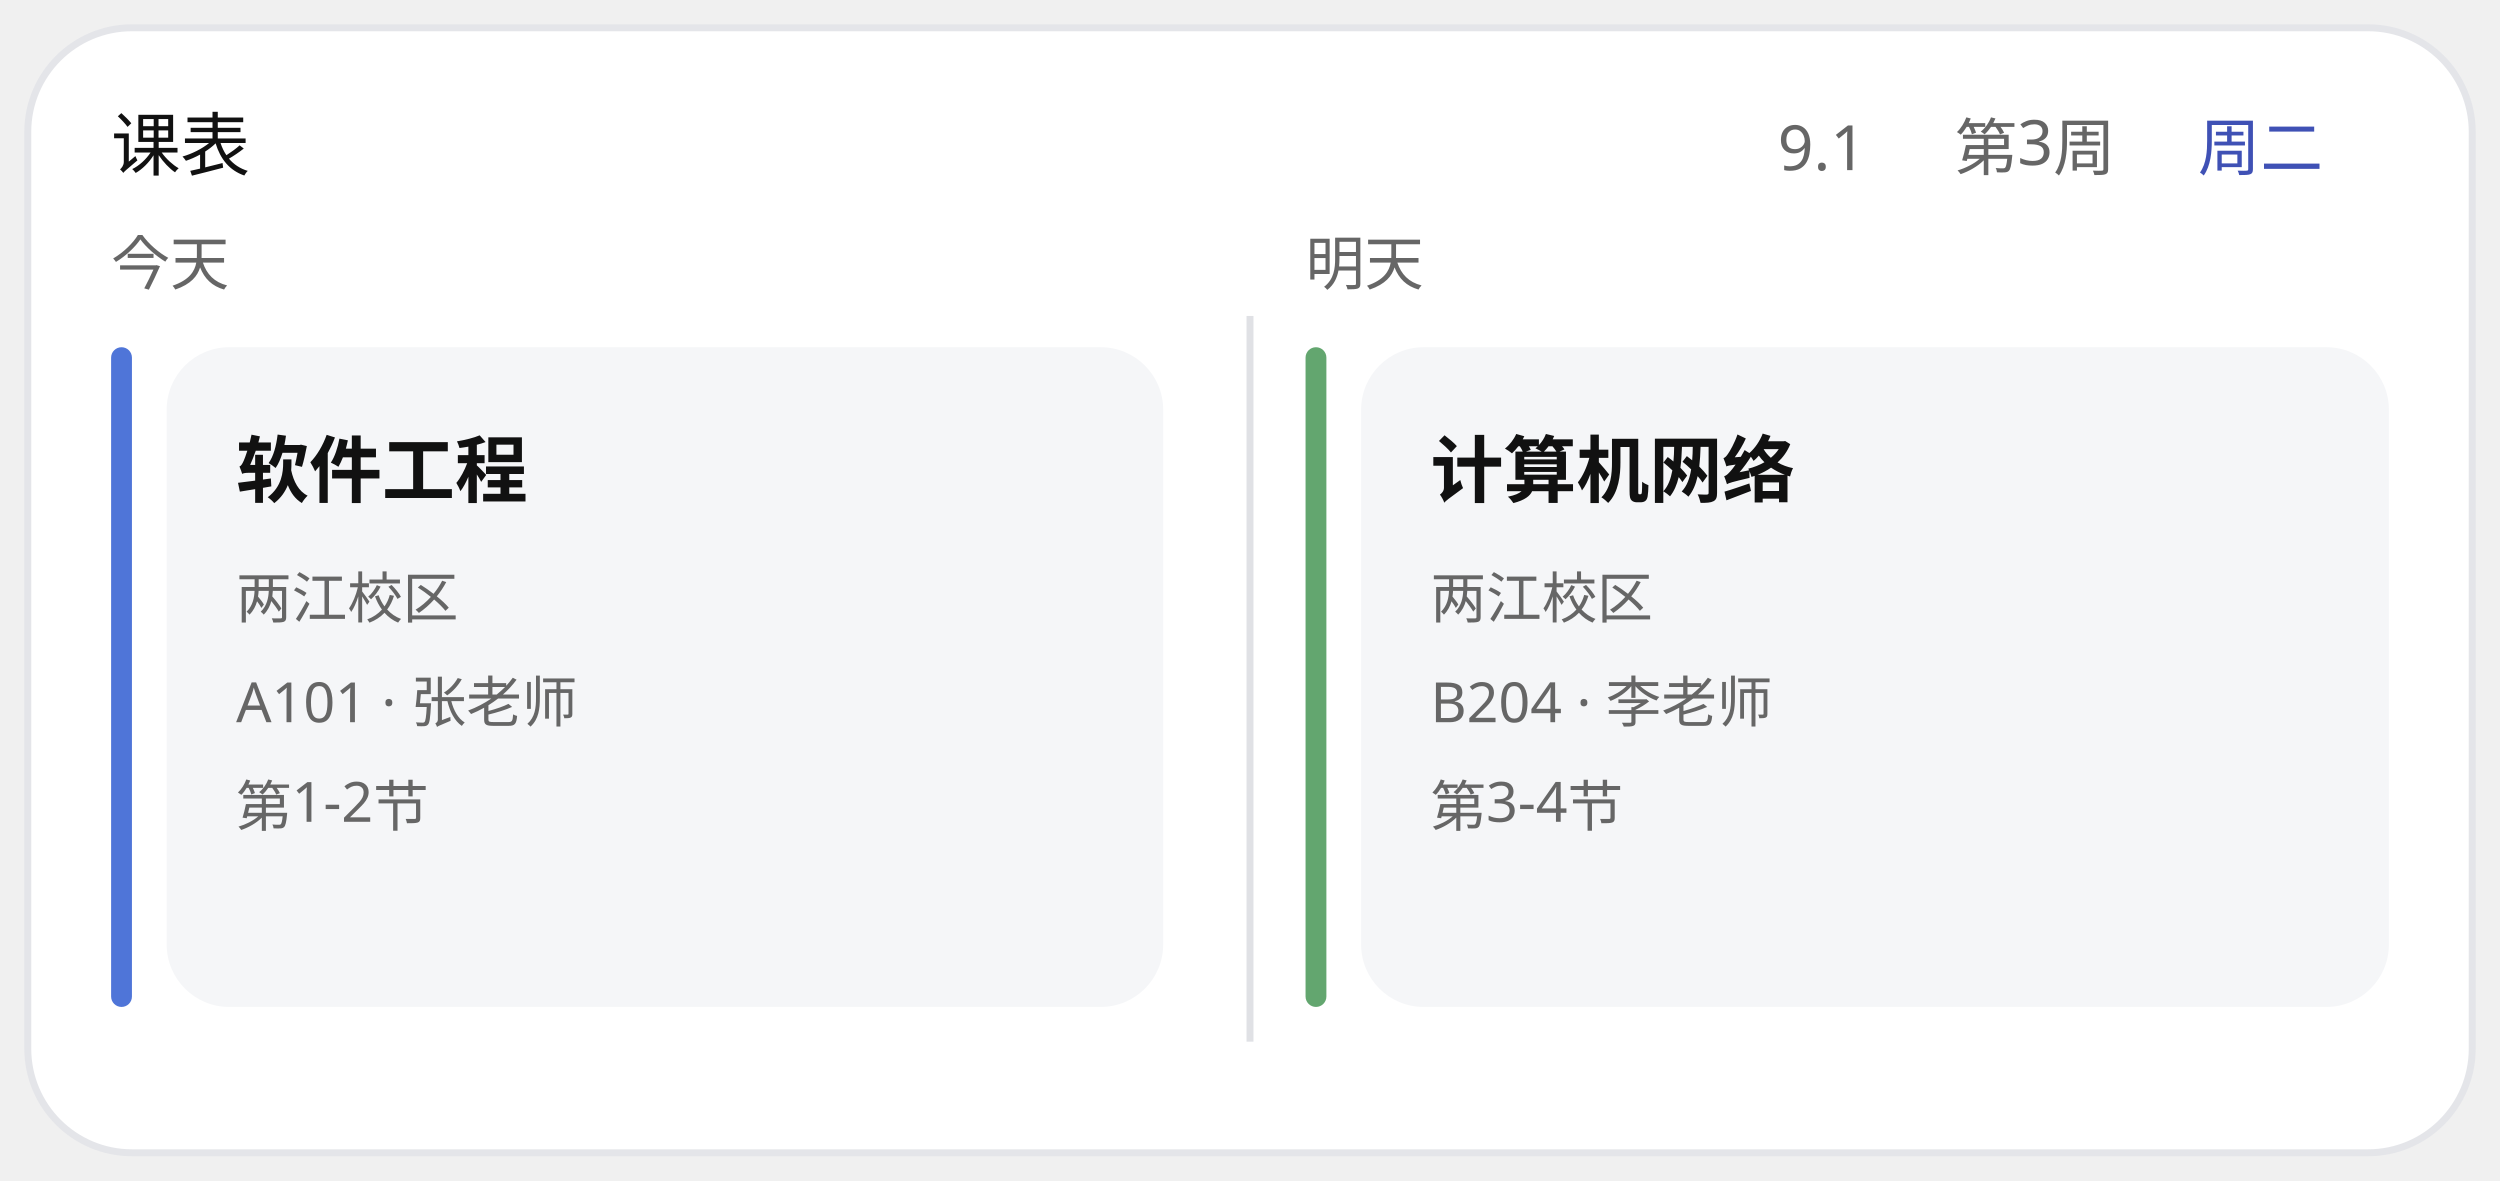
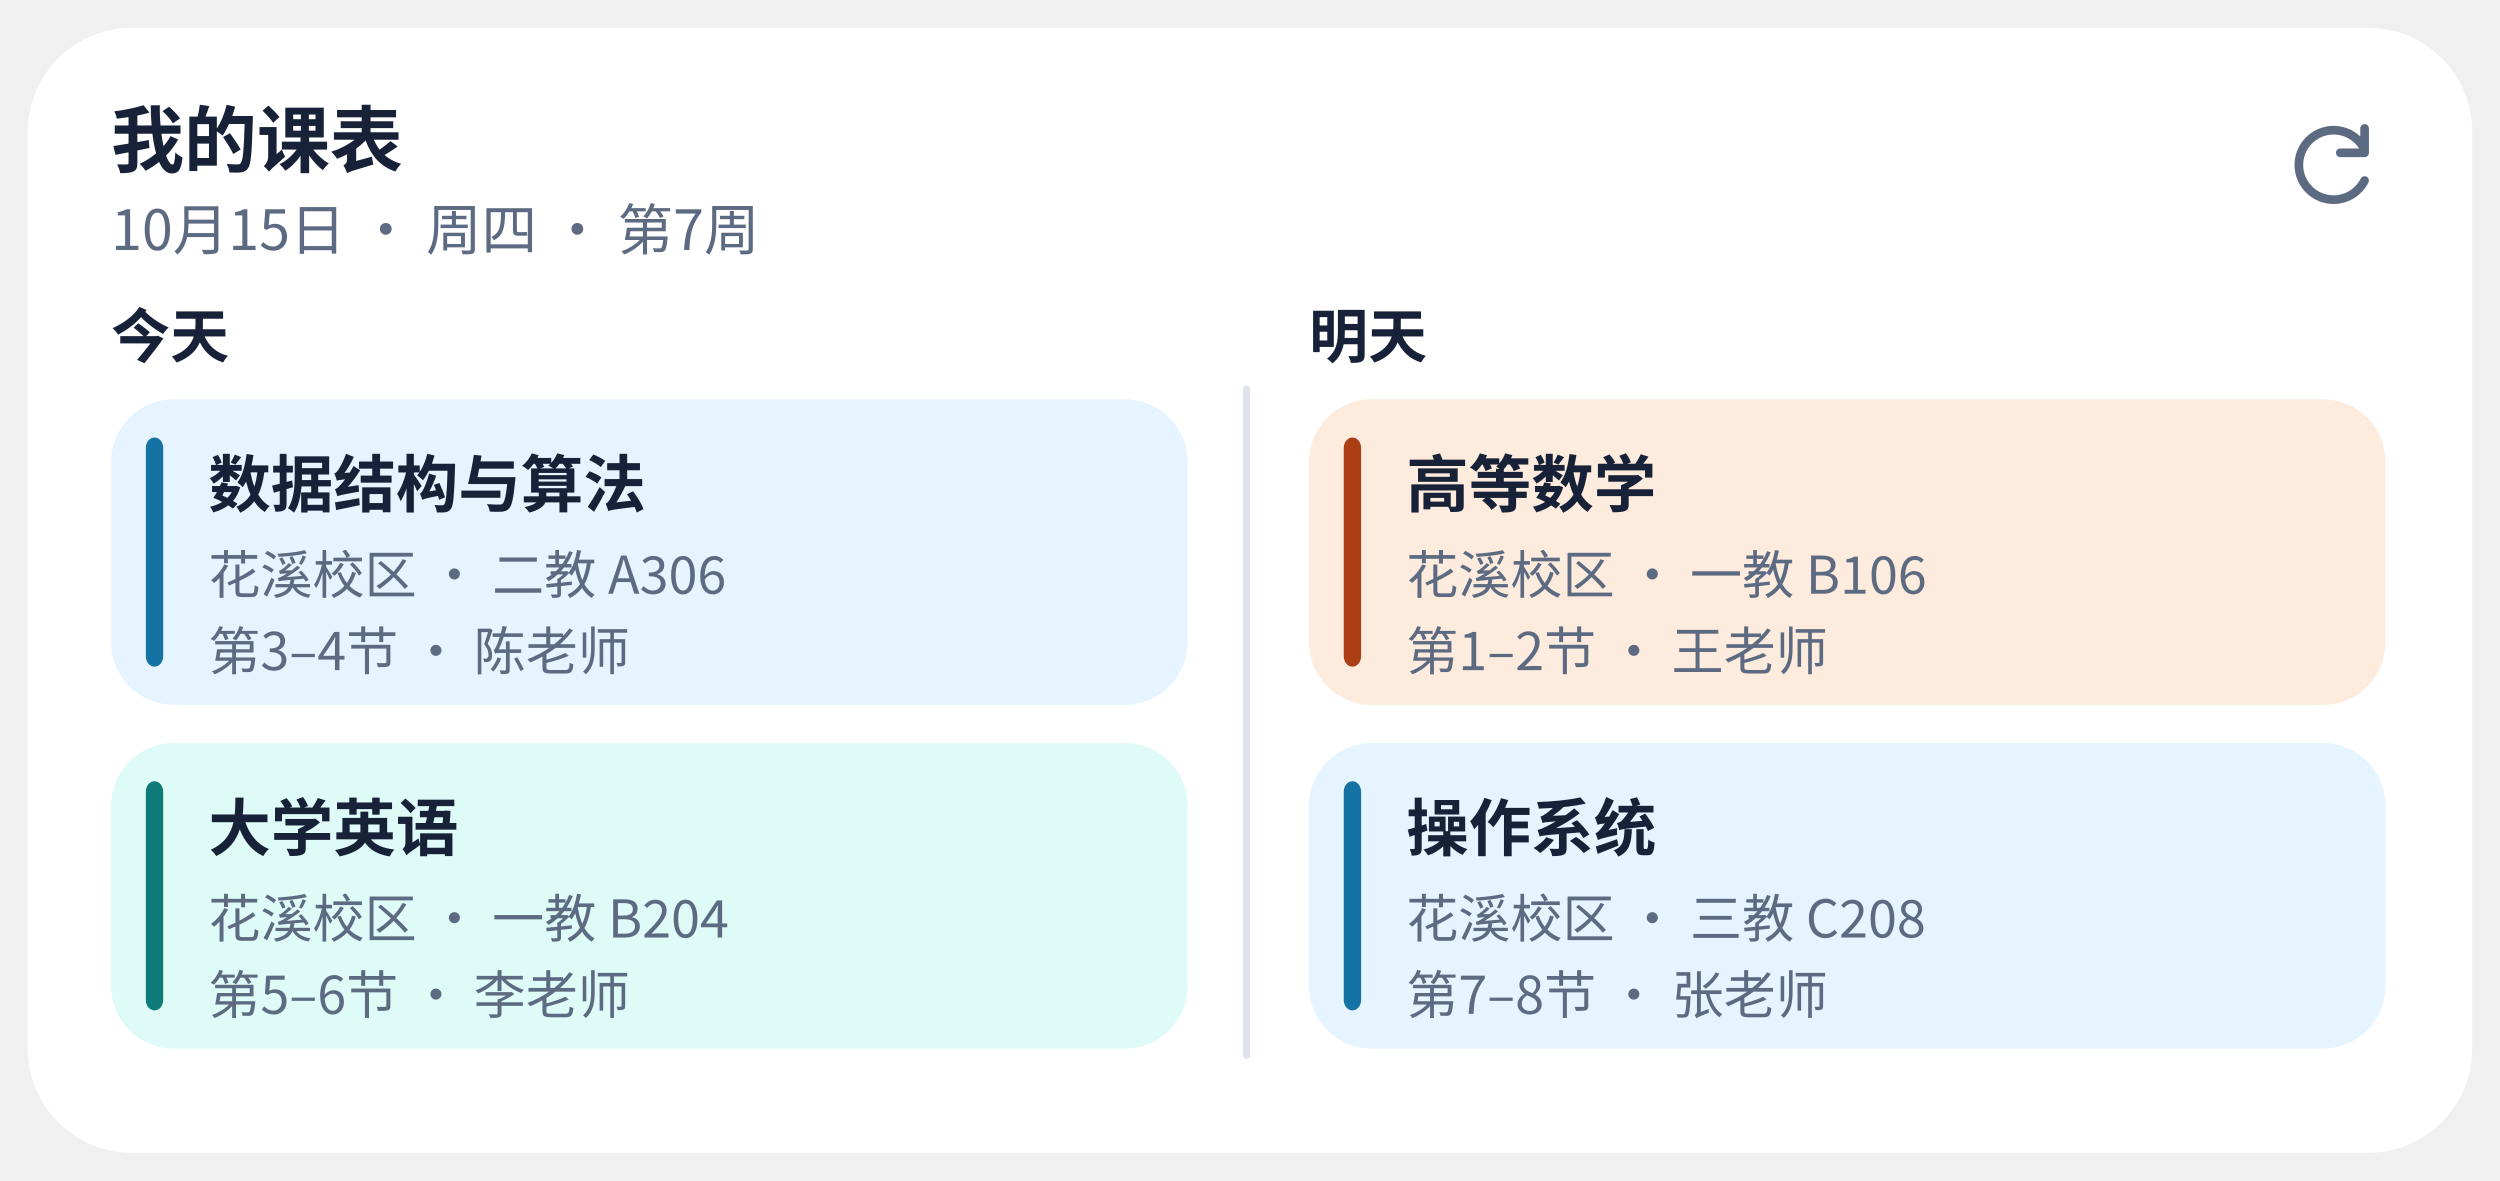
<svg xmlns="http://www.w3.org/2000/svg" width="720" height="340" viewBox="0 0 720 340">
-   <rect x="8" y="8" width="704" height="324" rx="30" fill="#FFFFFF" stroke="#E4E5E9" stroke-width="2" />
-   <text x="32" y="49" fill="#111111" font-family="Microsoft YaHei, sans-serif" font-size="20">课表</text>
-   <text x="512" y="49" fill="#666666" font-family="Microsoft YaHei, sans-serif" font-size="18">9.1</text>
-   <text x="563" y="49" fill="#666666" font-family="Microsoft YaHei, sans-serif" font-size="18">第3周</text>
-   <text x="633" y="49" fill="#3F51B5" font-family="Microsoft YaHei, sans-serif" font-size="18">周二</text>
-   <text x="32" y="82" fill="#666666" font-family="Microsoft YaHei, sans-serif" font-size="17">今天</text>
-   <text x="376" y="82" fill="#666666" font-family="Microsoft YaHei, sans-serif" font-size="17">明天</text>
-   <rect x="359" y="91" width="2" height="209" fill="#E0E1E5" />
-   <rect x="32" y="100" width="6" height="190" rx="3" fill="#4F75D8" />
-   <rect x="48" y="100" width="287" height="190" rx="18" fill="#F5F6F8" />
-   <text x="68" y="143" fill="#111111" font-family="Microsoft YaHei, sans-serif" font-size="21" font-weight="600">软件工程</text>
-   <text x="68" y="178" fill="#666666" font-family="Microsoft YaHei, sans-serif" font-size="16">两江校区</text>
-   <text x="68" y="208" fill="#666666" font-family="Microsoft YaHei, sans-serif" font-size="16">A101 · 张老师</text>
-   <text x="68" y="238" fill="#666666" font-family="Microsoft YaHei, sans-serif" font-size="16">第1-2节</text>
-   <rect x="376" y="100" width="6" height="190" rx="3" fill="#63A66F" />
-   <rect x="392" y="100" width="296" height="190" rx="18" fill="#F5F6F8" />
-   <text x="412" y="143" fill="#111111" font-family="Microsoft YaHei, sans-serif" font-size="21" font-weight="600">计算机网络</text>
-   <text x="412" y="178" fill="#666666" font-family="Microsoft YaHei, sans-serif" font-size="16">两江校区</text>
-   <text x="412" y="208" fill="#666666" font-family="Microsoft YaHei, sans-serif" font-size="16">B204 · 李老师</text>
-   <text x="412" y="238" fill="#666666" font-family="Microsoft YaHei, sans-serif" font-size="16">第3-4节</text>
+   <rect x="8" y="8" width="704" height="324" rx="30" fill="#FFFFFF" />
+   <text x="32" y="48" fill="#172238" font-family="Microsoft YaHei, Noto Sans CJK SC, sans-serif" font-size="21" font-weight="600">我的课表</text>
+   <text x="32" y="72" fill="#5D6B82" font-family="Microsoft YaHei, Noto Sans CJK SC, sans-serif" font-size="16" font-weight="400">10月15日 · 周四 · 第7周</text>
+   <path d="M681 43 A10 10 0 1 0 681 52 M681 37 v7 h-7" fill="none" stroke="#5D6B82" stroke-width="2.5" stroke-linecap="round" stroke-linejoin="round" />
+   <text x="32" y="103" fill="#172238" font-family="Microsoft YaHei, Noto Sans CJK SC, sans-serif" font-size="17" font-weight="600">今天</text>
+   <text x="377" y="103" fill="#172238" font-family="Microsoft YaHei, Noto Sans CJK SC, sans-serif" font-size="17" font-weight="600">明天</text>
+   <rect x="358" y="111" width="2" height="194" rx="1" fill="#DCE3ED" />
+   <rect x="32" y="115" width="310" height="88" rx="18" fill="#E6F4FF" />
+   <rect x="42" y="126" width="5" height="66" rx="3" fill="#1473A3" />
+   <text x="60" y="146" fill="#172238" font-family="Microsoft YaHei, Noto Sans CJK SC, sans-serif" font-size="18" font-weight="600">数据结构与算法</text>
+   <text x="60" y="171" fill="#5D6B82" font-family="Microsoft YaHei, Noto Sans CJK SC, sans-serif" font-size="15" font-weight="400">花溪校区 · 二教 A306</text>
+   <text x="60" y="193" fill="#5D6B82" font-family="Microsoft YaHei, Noto Sans CJK SC, sans-serif" font-size="15" font-weight="400">第3–4节 · 陈老师</text>
+   <rect x="32" y="214" width="310" height="88" rx="18" fill="#DEFBF7" />
+   <rect x="42" y="225" width="5" height="66" rx="3" fill="#0F7B78" />
+   <text x="60" y="245" fill="#172238" font-family="Microsoft YaHei, Noto Sans CJK SC, sans-serif" font-size="18" font-weight="600">大学英语</text>
+   <text x="60" y="270" fill="#5D6B82" font-family="Microsoft YaHei, Noto Sans CJK SC, sans-serif" font-size="15" font-weight="400">花溪校区 · 一教 B204</text>
+   <text x="60" y="292" fill="#5D6B82" font-family="Microsoft YaHei, Noto Sans CJK SC, sans-serif" font-size="15" font-weight="400">第5–6节 · 李老师</text>
+   <rect x="377" y="115" width="310" height="88" rx="18" fill="#FDEBDD" />
+   <rect x="387" y="126" width="5" height="66" rx="3" fill="#AC3E15" />
+   <text x="405" y="146" fill="#172238" font-family="Microsoft YaHei, Noto Sans CJK SC, sans-serif" font-size="18" font-weight="600">高等数学</text>
+   <text x="405" y="171" fill="#5D6B82" font-family="Microsoft YaHei, Noto Sans CJK SC, sans-serif" font-size="15" font-weight="400">花溪校区 · 一教 B106</text>
+   <text x="405" y="193" fill="#5D6B82" font-family="Microsoft YaHei, Noto Sans CJK SC, sans-serif" font-size="15" font-weight="400">第1–2节 · 王老师</text>
+   <rect x="377" y="214" width="310" height="88" rx="18" fill="#E6F4FF" />
+   <rect x="387" y="225" width="5" height="66" rx="3" fill="#1473A3" />
+   <text x="405" y="245" fill="#172238" font-family="Microsoft YaHei, Noto Sans CJK SC, sans-serif" font-size="18" font-weight="600">操作系统</text>
+   <text x="405" y="270" fill="#5D6B82" font-family="Microsoft YaHei, Noto Sans CJK SC, sans-serif" font-size="15" font-weight="400">花溪校区 · 三教 C208</text>
+   <text x="405" y="292" fill="#5D6B82" font-family="Microsoft YaHei, Noto Sans CJK SC, sans-serif" font-size="15" font-weight="400">第7–8节 · 张老师</text>
</svg>
